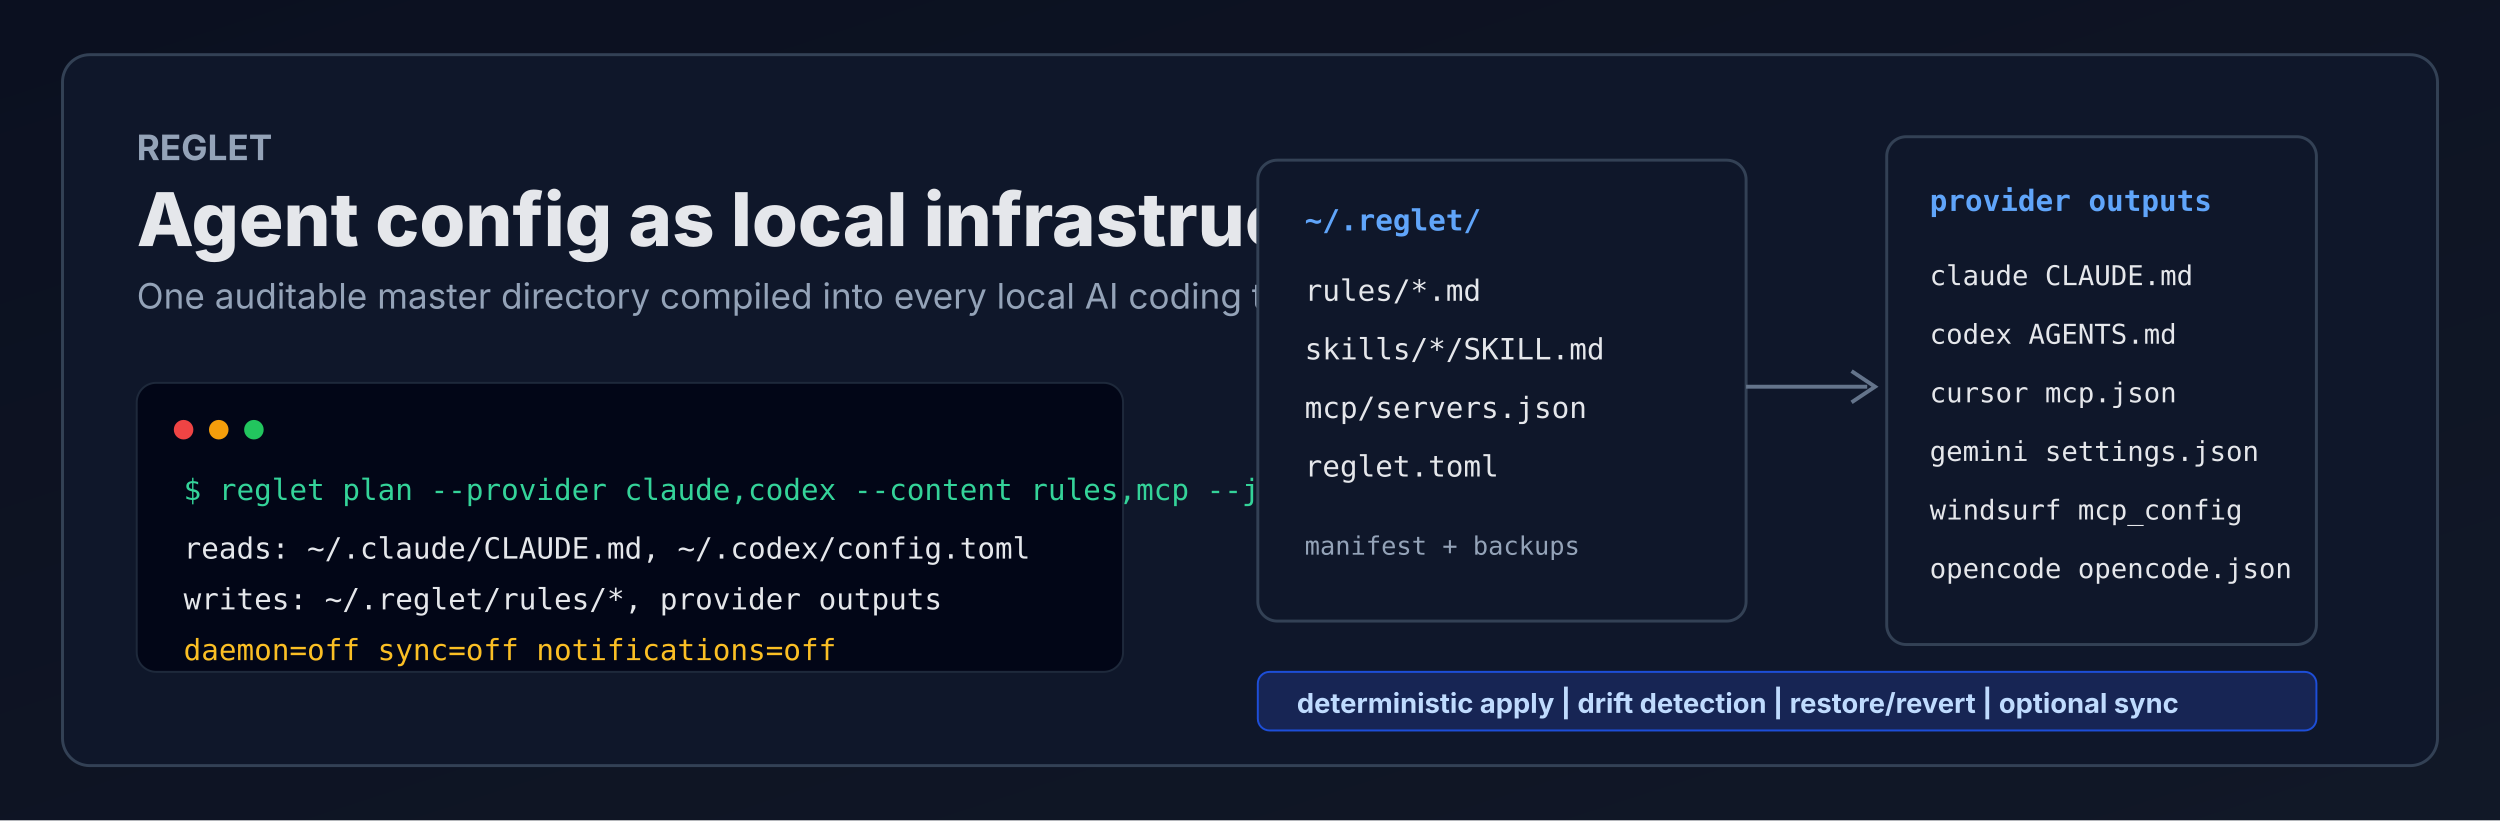
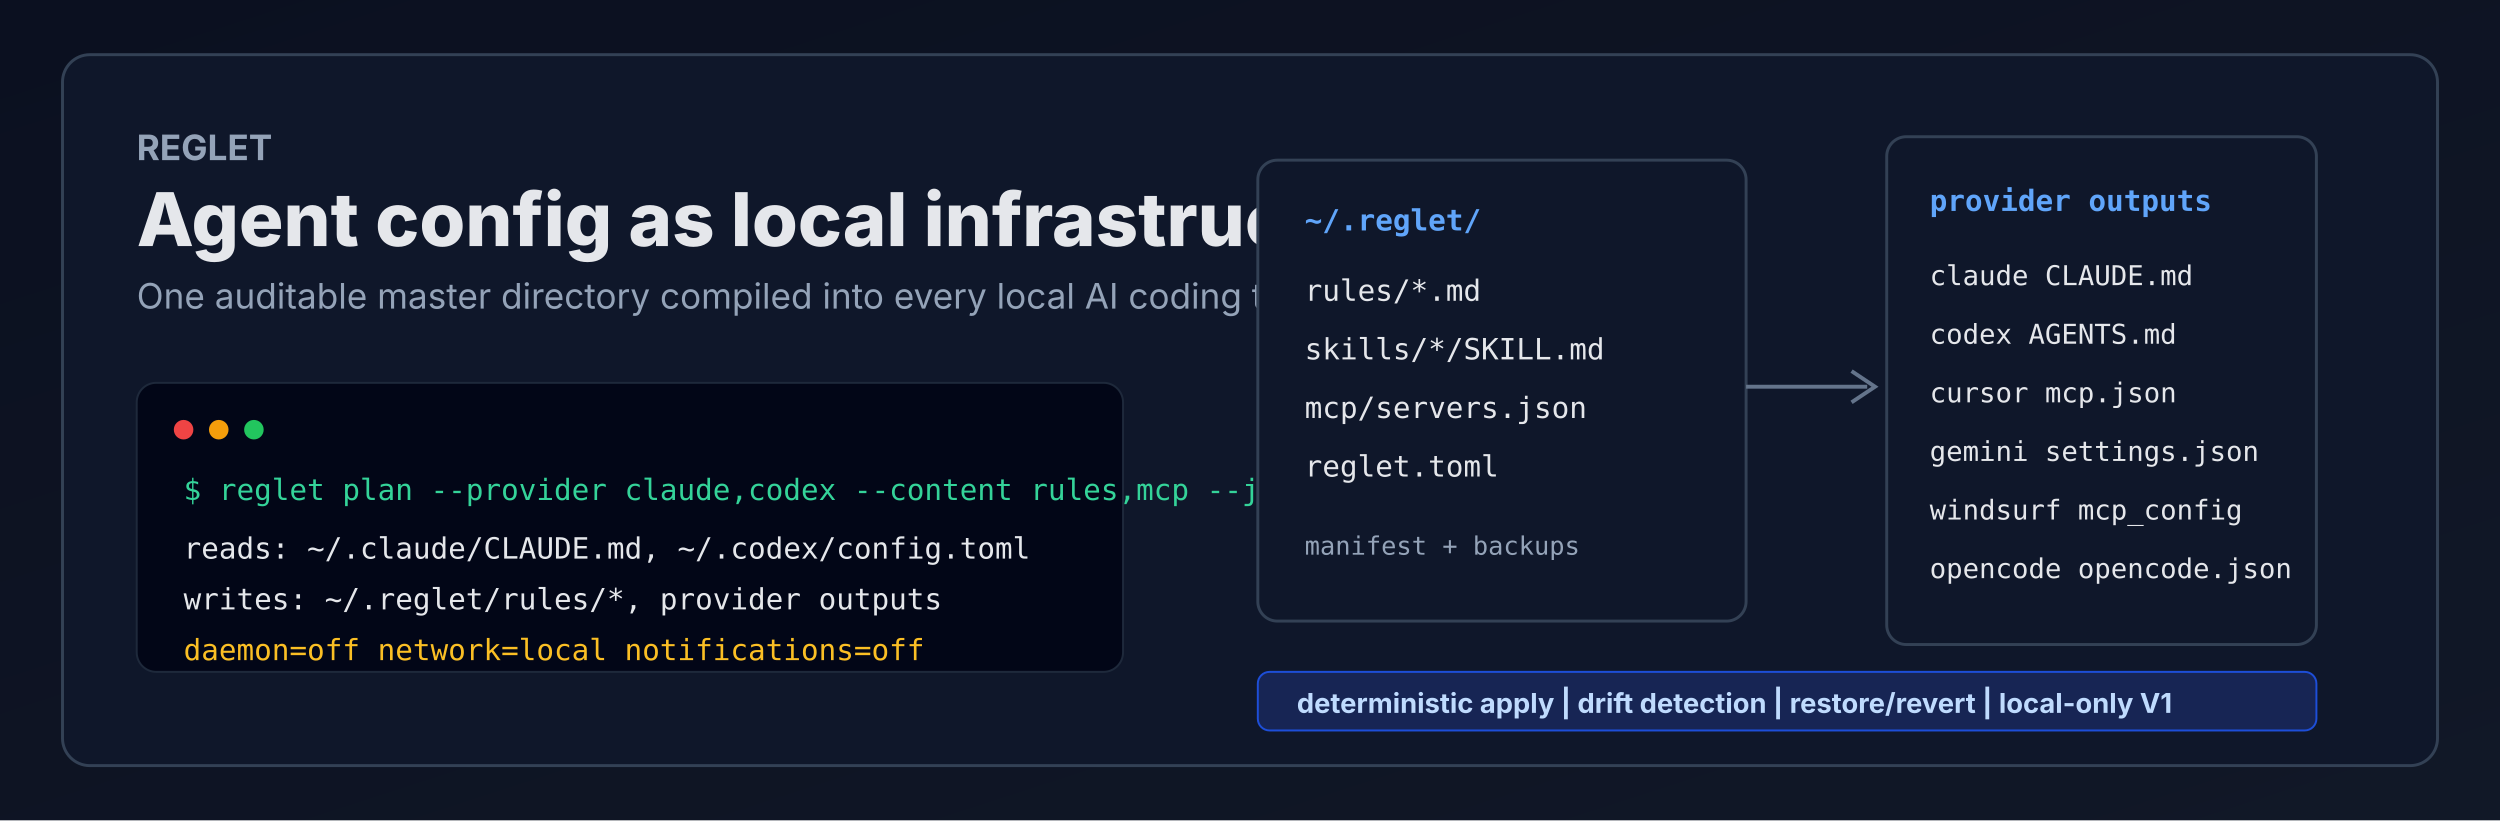
<svg xmlns="http://www.w3.org/2000/svg" width="1280" height="420" viewBox="0 0 1280 420" role="img" aria-labelledby="title desc">
  <defs>
    <linearGradient id="bg" x1="0" y1="0" x2="1" y2="1">
      <stop offset="0" stop-color="#0b1020" />
      <stop offset="1" stop-color="#111827" />
    </linearGradient>
    <style>
      .mono { font-family: ui-monospace, SFMono-Regular, Menlo, Monaco, Consolas, monospace; }
      .sans { font-family: Inter, ui-sans-serif, system-ui, -apple-system, BlinkMacSystemFont, "Segoe UI", sans-serif; }
      .panel { fill: #0f172a; stroke: #334155; stroke-width: 1.5; }
      .muted { fill: #94a3b8; }
      .text { fill: #e5e7eb; }
      .green { fill: #34d399; }
      .blue { fill: #60a5fa; }
      .amber { fill: #fbbf24; }
      .line { stroke: #64748b; stroke-width: 2; fill: none; }
    </style>
  </defs>
  <rect width="1280" height="420" fill="url(#bg)" />
  <rect x="32" y="28" width="1216" height="364" rx="14" class="panel" />
  <g class="sans">
    <text x="70" y="82" class="muted" font-size="18" font-weight="700">REGLET</text>
    <text x="70" y="126" class="text" font-size="38" font-weight="800">Agent config as local infrastructure</text>
    <text x="70" y="158" class="muted" font-size="18">One auditable master directory compiled into every local AI coding tool.</text>
  </g>
  <g transform="translate(70 196)">
    <rect width="505" height="148" rx="10" fill="#020617" stroke="#1e293b" />
    <circle cx="24" cy="24" r="5" fill="#ef4444" />
    <circle cx="42" cy="24" r="5" fill="#f59e0b" />
    <circle cx="60" cy="24" r="5" fill="#22c55e" />
    <text x="24" y="60" class="mono green" font-size="15">$ reglet plan --provider claude,codex --content rules,mcp --json</text>
    <text x="24" y="90" class="mono text" font-size="15">reads:  ~/.claude/CLAUDE.md, ~/.codex/config.toml</text>
    <text x="24" y="116" class="mono text" font-size="15">writes: ~/.reglet/rules/*, provider outputs</text>
-     <text x="24" y="142" class="mono amber" font-size="15">daemon=off sync=off notifications=off</text>
+     <text x="24" y="142" class="mono amber" font-size="15">daemon=off network=local notifications=off</text>
  </g>
  <g transform="translate(644 82)" class="mono">
    <rect width="250" height="236" rx="10" class="panel" />
    <text x="24" y="36" class="blue" font-size="15" font-weight="700">~/.reglet/</text>
    <text x="24" y="72" class="text" font-size="15">rules/*.md</text>
    <text x="24" y="102" class="text" font-size="15">skills/*/SKILL.md</text>
    <text x="24" y="132" class="text" font-size="15">mcp/servers.json</text>
    <text x="24" y="162" class="text" font-size="15">reglet.toml</text>
    <text x="24" y="202" class="muted" font-size="13">manifest + backups</text>
  </g>
  <path d="M894 198 H956" class="line" />
  <path d="M948 190 L960 198 L948 206" fill="none" stroke="#64748b" stroke-width="2" />
  <g transform="translate(966 70)" class="mono">
    <rect width="220" height="260" rx="10" class="panel" />
    <text x="22" y="38" class="blue" font-size="15" font-weight="700">provider outputs</text>
    <text x="22" y="76" class="text" font-size="14">claude  CLAUDE.md</text>
    <text x="22" y="106" class="text" font-size="14">codex   AGENTS.md</text>
    <text x="22" y="136" class="text" font-size="14">cursor  mcp.json</text>
    <text x="22" y="166" class="text" font-size="14">gemini  settings.json</text>
    <text x="22" y="196" class="text" font-size="14">windsurf mcp_config</text>
    <text x="22" y="226" class="text" font-size="14">opencode opencode.json</text>
  </g>
  <g class="sans">
    <rect x="644" y="344" width="542" height="30" rx="6" fill="#172554" stroke="#1d4ed8" />
-     <text x="664" y="365" fill="#bfdbfe" font-size="14" font-weight="700">deterministic apply  |  drift detection  |  restore/revert  |  optional sync</text>
+     <text x="664" y="365" fill="#bfdbfe" font-size="14" font-weight="700">deterministic apply  |  drift detection  |  restore/revert  |  local-only V1</text>
  </g>
</svg>
